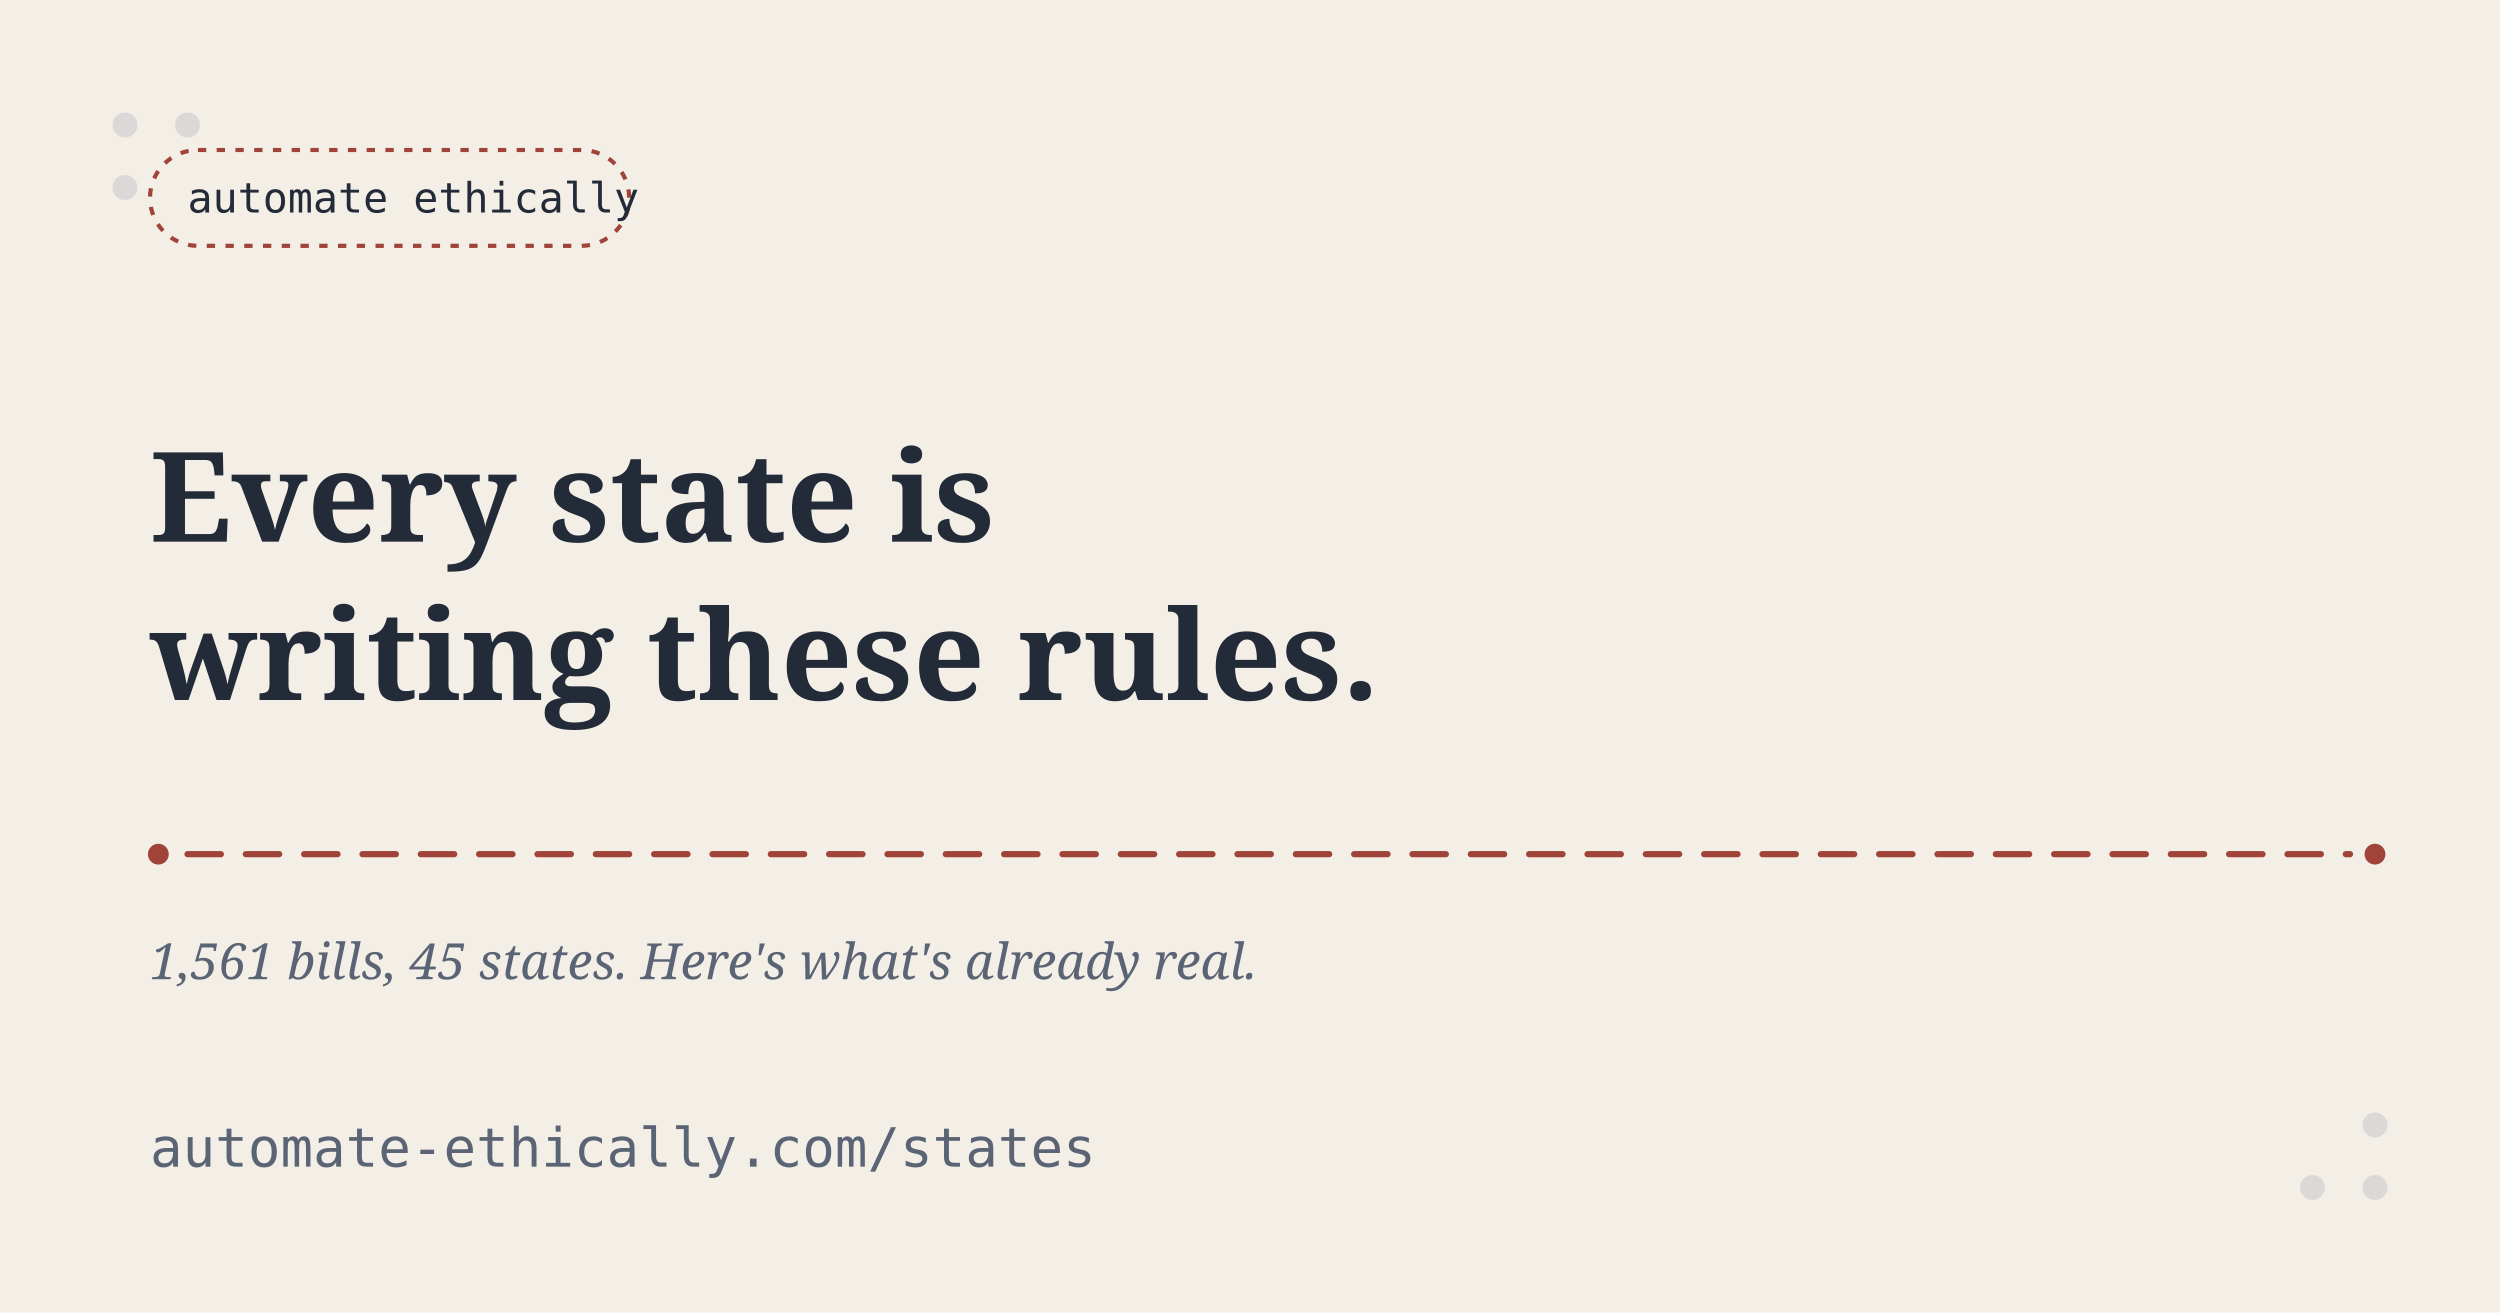
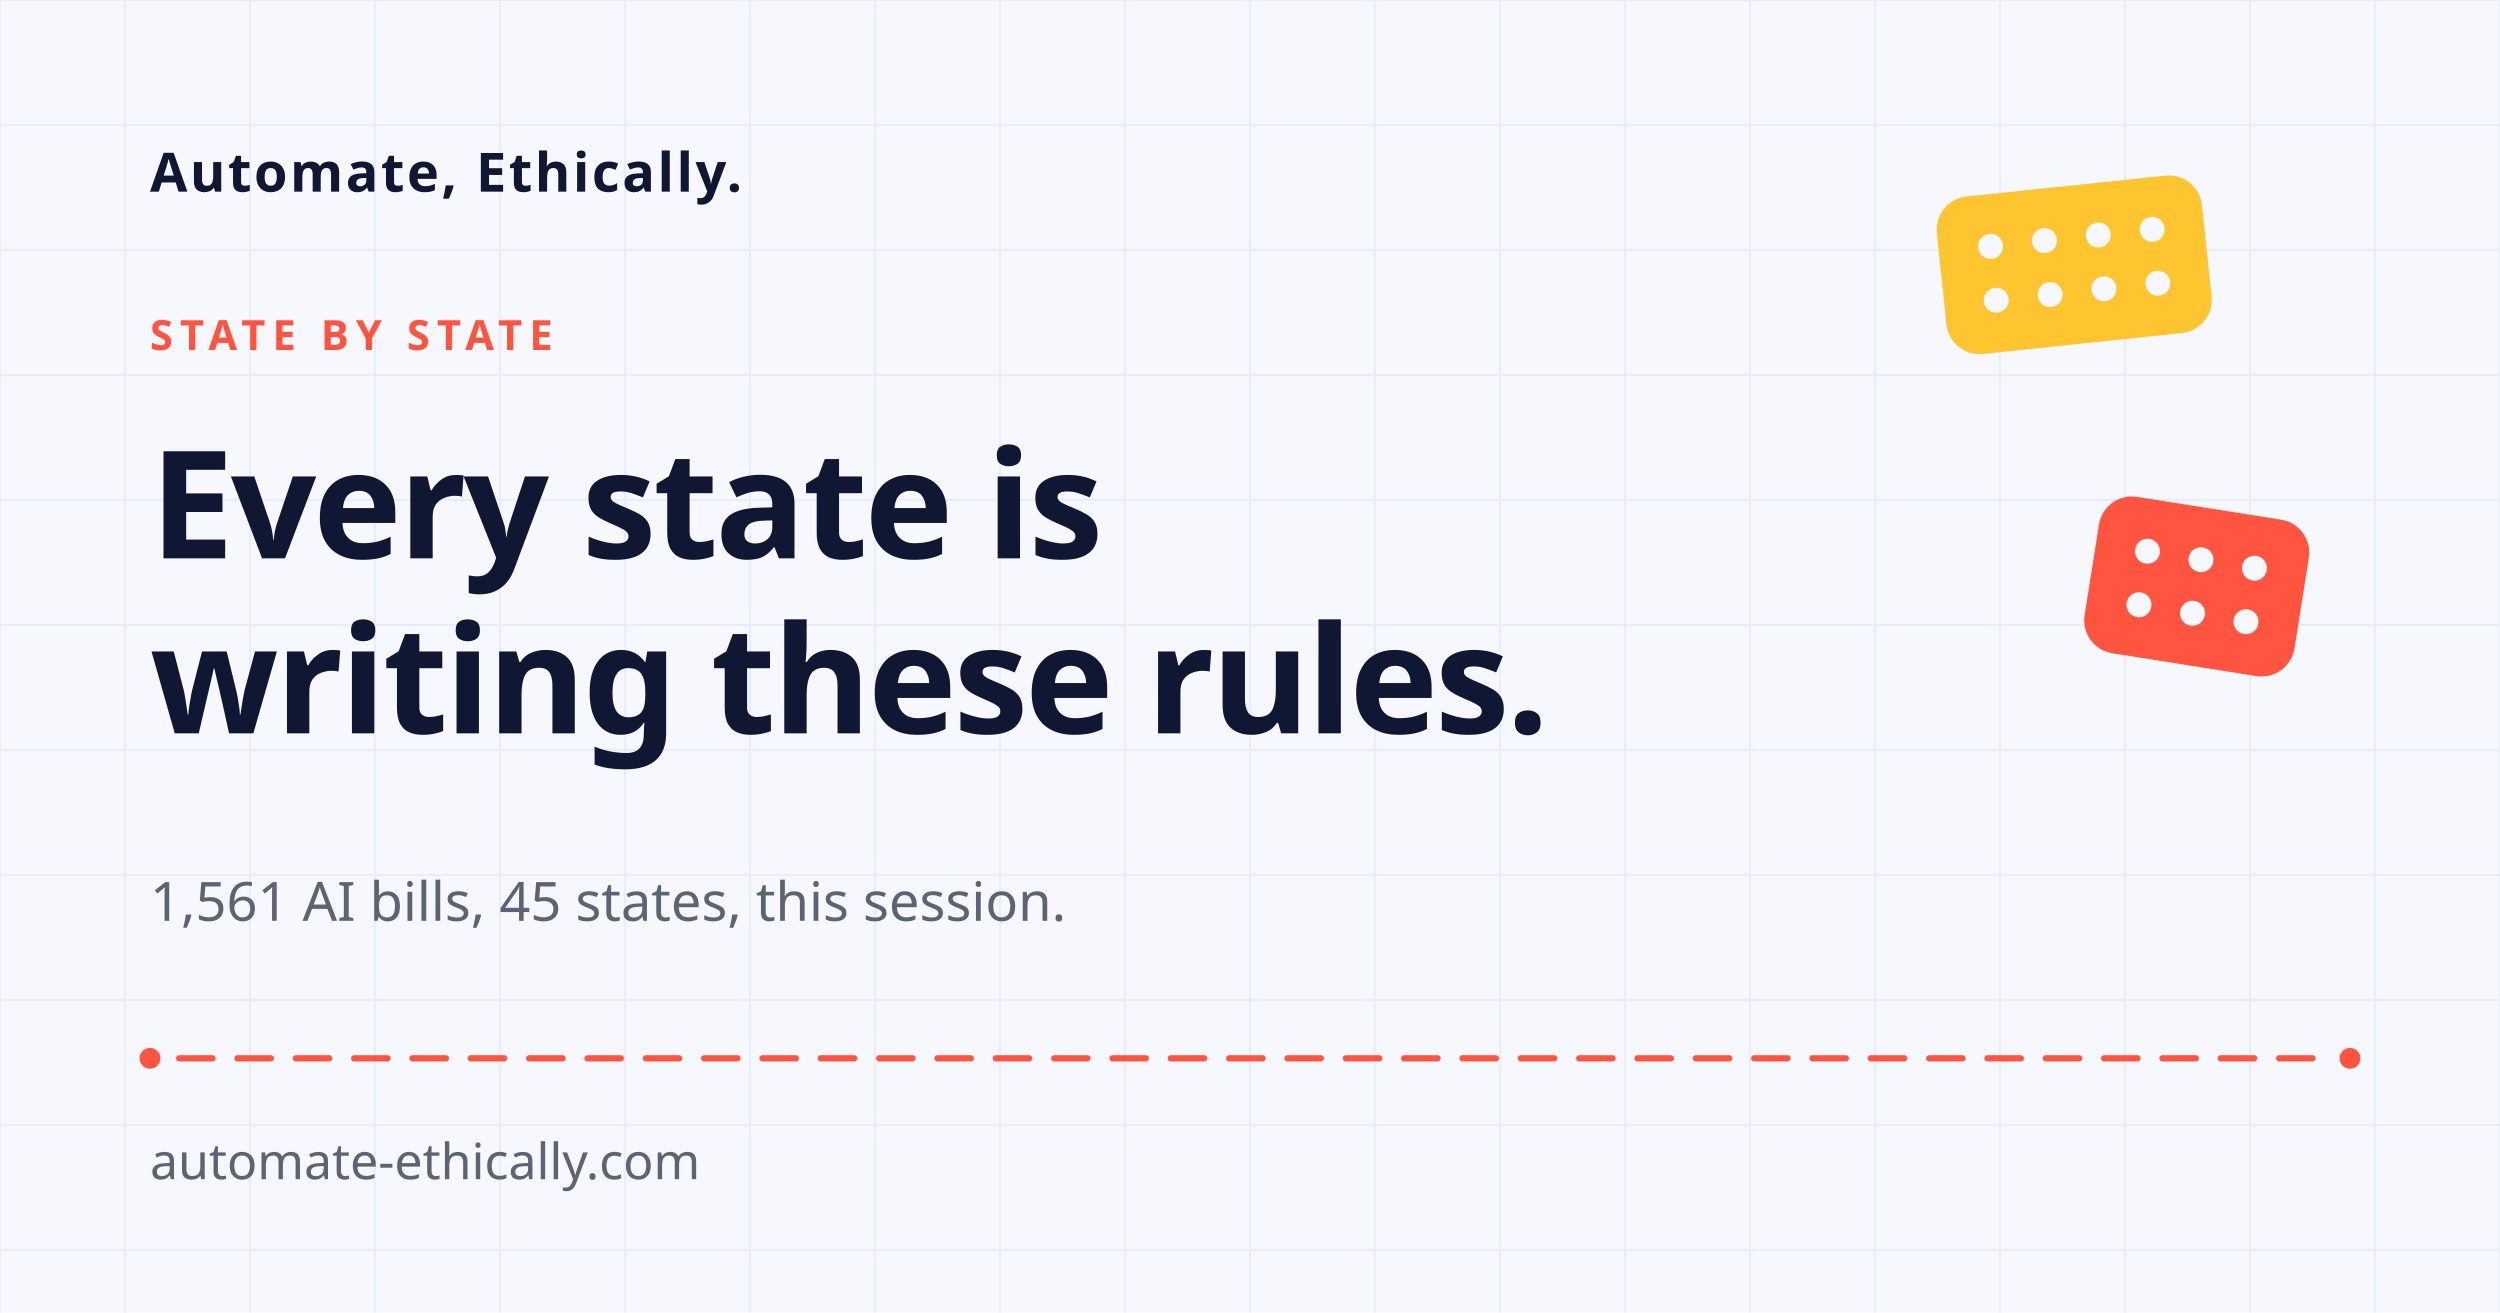
<svg xmlns="http://www.w3.org/2000/svg" width="1200" height="630" viewBox="0 0 1200 630">
-   <rect width="1200" height="630" fill="#f3efe6" />
-   <g fill="#3b5386" opacity="0.14">
-     <circle cx="60" cy="60" r="6" />
-     <circle cx="90" cy="60" r="6" />
-     <circle cx="60" cy="90" r="6" />
-     <circle cx="1140" cy="570" r="6" />
-     <circle cx="1110" cy="570" r="6" />
-     <circle cx="1140" cy="540" r="6" />
+   <rect width="1200" height="630" fill="#f6f8fe" />
+   <g stroke="#2b4bf2" stroke-width="1" opacity="0.07">
+     <line x1="0" y1="0" x2="0" y2="630" />
+     <line x1="60" y1="0" x2="60" y2="630" />
+     <line x1="120" y1="0" x2="120" y2="630" />
+     <line x1="180" y1="0" x2="180" y2="630" />
+     <line x1="240" y1="0" x2="240" y2="630" />
+     <line x1="300" y1="0" x2="300" y2="630" />
+     <line x1="360" y1="0" x2="360" y2="630" />
+     <line x1="420" y1="0" x2="420" y2="630" />
+     <line x1="480" y1="0" x2="480" y2="630" />
+     <line x1="540" y1="0" x2="540" y2="630" />
+     <line x1="600" y1="0" x2="600" y2="630" />
+     <line x1="660" y1="0" x2="660" y2="630" />
+     <line x1="720" y1="0" x2="720" y2="630" />
+     <line x1="780" y1="0" x2="780" y2="630" />
+     <line x1="840" y1="0" x2="840" y2="630" />
+     <line x1="900" y1="0" x2="900" y2="630" />
+     <line x1="960" y1="0" x2="960" y2="630" />
+     <line x1="1020" y1="0" x2="1020" y2="630" />
+     <line x1="1080" y1="0" x2="1080" y2="630" />
+     <line x1="1140" y1="0" x2="1140" y2="630" />
+     <line x1="1200" y1="0" x2="1200" y2="630" />
+     <line x1="0" y1="0" x2="1200" y2="0" />
+     <line x1="0" y1="60" x2="1200" y2="60" />
+     <line x1="0" y1="120" x2="1200" y2="120" />
+     <line x1="0" y1="180" x2="1200" y2="180" />
+     <line x1="0" y1="240" x2="1200" y2="240" />
+     <line x1="0" y1="300" x2="1200" y2="300" />
+     <line x1="0" y1="360" x2="1200" y2="360" />
+     <line x1="0" y1="420" x2="1200" y2="420" />
+     <line x1="0" y1="480" x2="1200" y2="480" />
+     <line x1="0" y1="540" x2="1200" y2="540" />
+     <line x1="0" y1="600" x2="1200" y2="600" />
  </g>
-   <rect x="72" y="72" width="230" height="46" rx="23" fill="none" stroke="#a04338" stroke-width="2" stroke-dasharray="4 5" />
-   <text x="90" y="102" font-family="ui-monospace, 'SF Mono', Menlo, Consolas, monospace" font-size="20" fill="#232a38">automate ethically</text>
-   <text x="72" y="260" font-family="Georgia, 'Iowan Old Style', serif" font-size="60" font-weight="600" fill="#232a38">Every state is</text>
-   <text x="72" y="336" font-family="Georgia, 'Iowan Old Style', serif" font-size="60" font-weight="600" fill="#232a38">writing these rules.</text>
-   <g stroke="#a04338" stroke-width="3" stroke-linecap="round">
-     <circle cx="76" cy="410" r="5" fill="#a04338" stroke="none" />
-     <line x1="90" y1="410" x2="1128" y2="410" stroke-dasharray="16 12" />
-     <circle cx="1140" cy="410" r="5" fill="#a04338" stroke="none" />
+   <g transform="translate(928 96) rotate(-6)">
+     <rect width="128" height="76" rx="16" fill="#ffc531" />
+     <circle cx="25" cy="25" r="6" fill="#f6f8fe" />
+     <circle cx="51" cy="25" r="6" fill="#f6f8fe" />
+     <circle cx="77" cy="25" r="6" fill="#f6f8fe" />
+     <circle cx="103" cy="25" r="6" fill="#f6f8fe" />
+     <circle cx="25" cy="51" r="6" fill="#f6f8fe" />
+     <circle cx="51" cy="51" r="6" fill="#f6f8fe" />
+     <circle cx="77" cy="51" r="6" fill="#f6f8fe" />
+     <circle cx="103" cy="51" r="6" fill="#f6f8fe" />
  </g>
-   <text x="72" y="470" font-family="Georgia, 'Iowan Old Style', serif" font-size="24" font-style="italic" fill="#5b6474">1,561 bills, 45 states. Here's what's already real.</text>
-   <text x="72" y="560" font-family="ui-monospace, 'SF Mono', Menlo, Consolas, monospace" font-size="26" fill="#5b6474">automate-ethically.com/states</text>
+   <g transform="translate(1010 236) rotate(9)">
+     <rect width="102" height="76" rx="16" fill="#ff5440" />
+     <circle cx="25" cy="25" r="6" fill="#f6f8fe" />
+     <circle cx="51" cy="25" r="6" fill="#f6f8fe" />
+     <circle cx="77" cy="25" r="6" fill="#f6f8fe" />
+     <circle cx="25" cy="51" r="6" fill="#f6f8fe" />
+     <circle cx="51" cy="51" r="6" fill="#f6f8fe" />
+     <circle cx="77" cy="51" r="6" fill="#f6f8fe" />
+   </g>
+   <text x="72" y="92" font-family="Space Grotesk" font-size="26" font-weight="700" fill="#101733" letter-spacing="1.2">Automate, Ethically.</text>
+   <text x="72" y="168" text-anchor="start" font-family="DM Sans" font-size="20" font-weight="700" fill="#ff5440" letter-spacing="3.4">STATE BY STATE</text>
+   <text x="72" y="268" text-anchor="start" font-family="Space Grotesk" font-size="72" font-weight="700" fill="#101733" letter-spacing="-1.5">Every state is</text>
+   <text x="72" y="352" text-anchor="start" font-family="Space Grotesk" font-size="72" font-weight="700" fill="#101733" letter-spacing="-1.5">writing these rules.</text>
+   <text x="72" y="442" font-family="DM Sans" font-size="26" fill="#5b6474">1,561 AI bills, 45 states, this session.</text>
+   <g stroke="#ff5440" stroke-width="3" stroke-linecap="round">
+     <circle cx="72" cy="508" r="5" fill="#ff5440" stroke="none" />
+     <line x1="86" y1="508" x2="1114" y2="508" stroke-dasharray="16 12" />
+     <circle cx="1128" cy="508" r="5" fill="#ff5440" stroke="none" />
+   </g>
+   <text x="72" y="566" text-anchor="start" font-family="DM Sans" font-size="24" fill="#5b6474">automate-ethically.com</text>
</svg>
